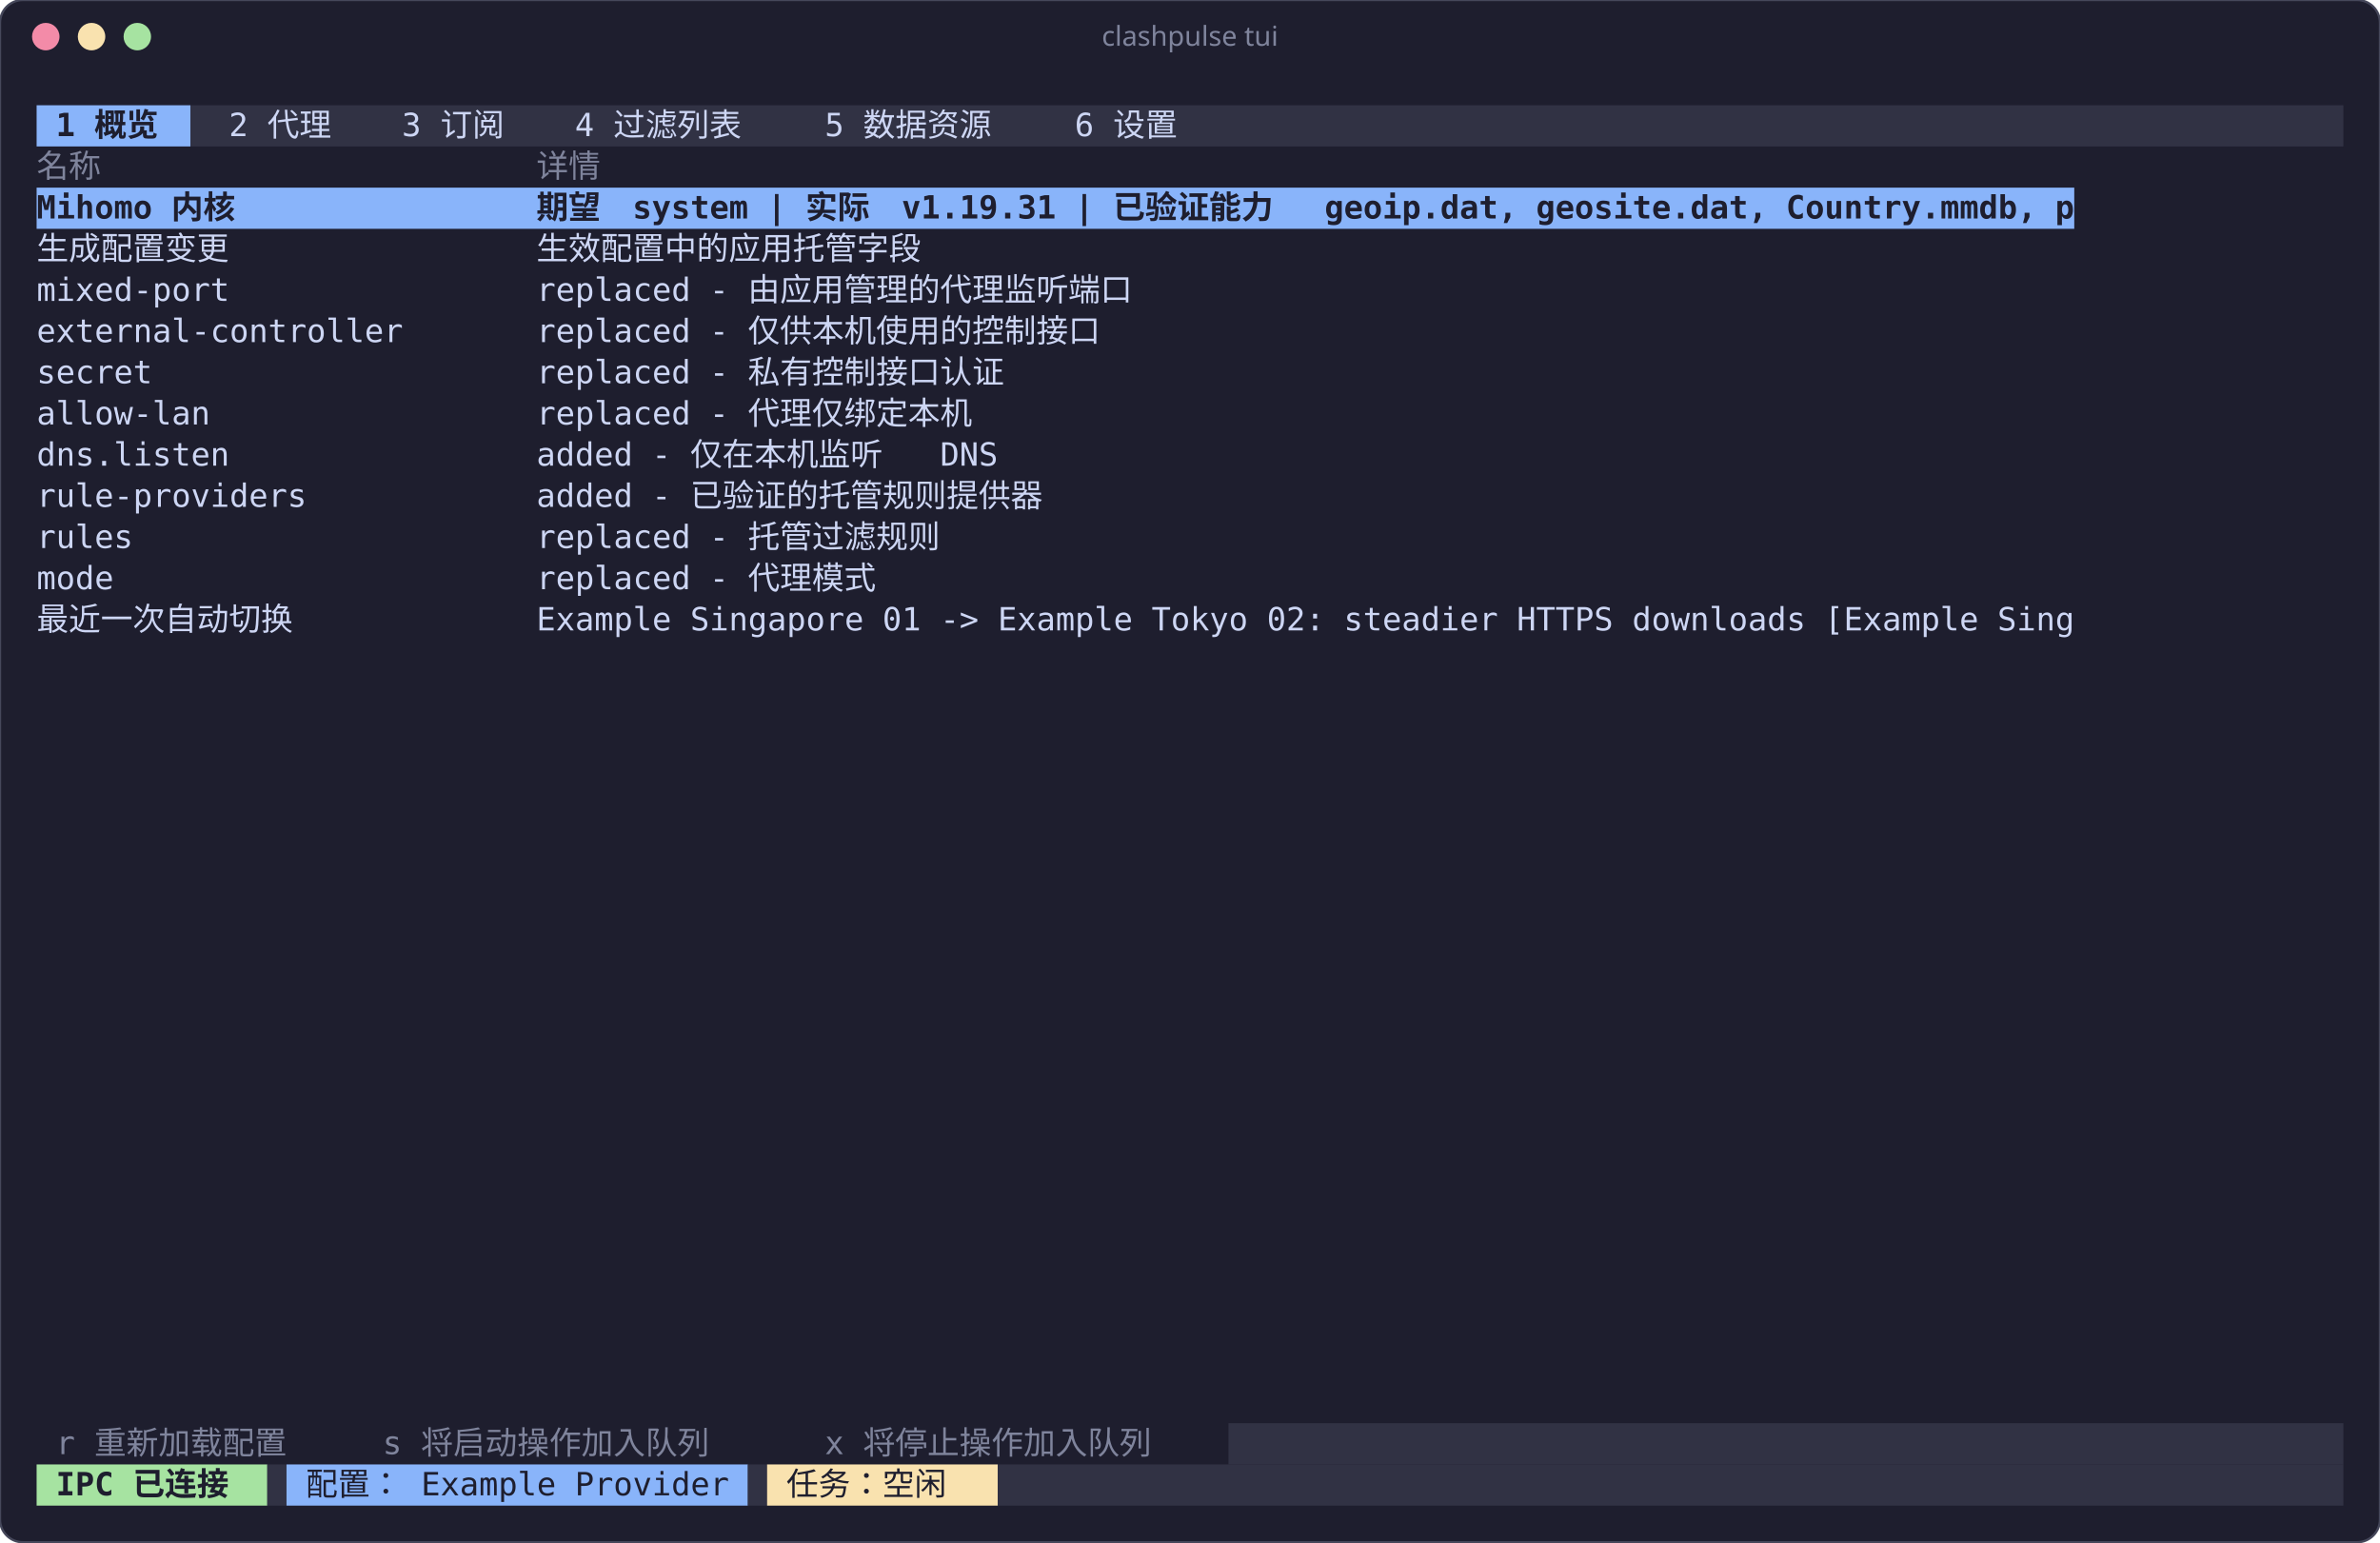
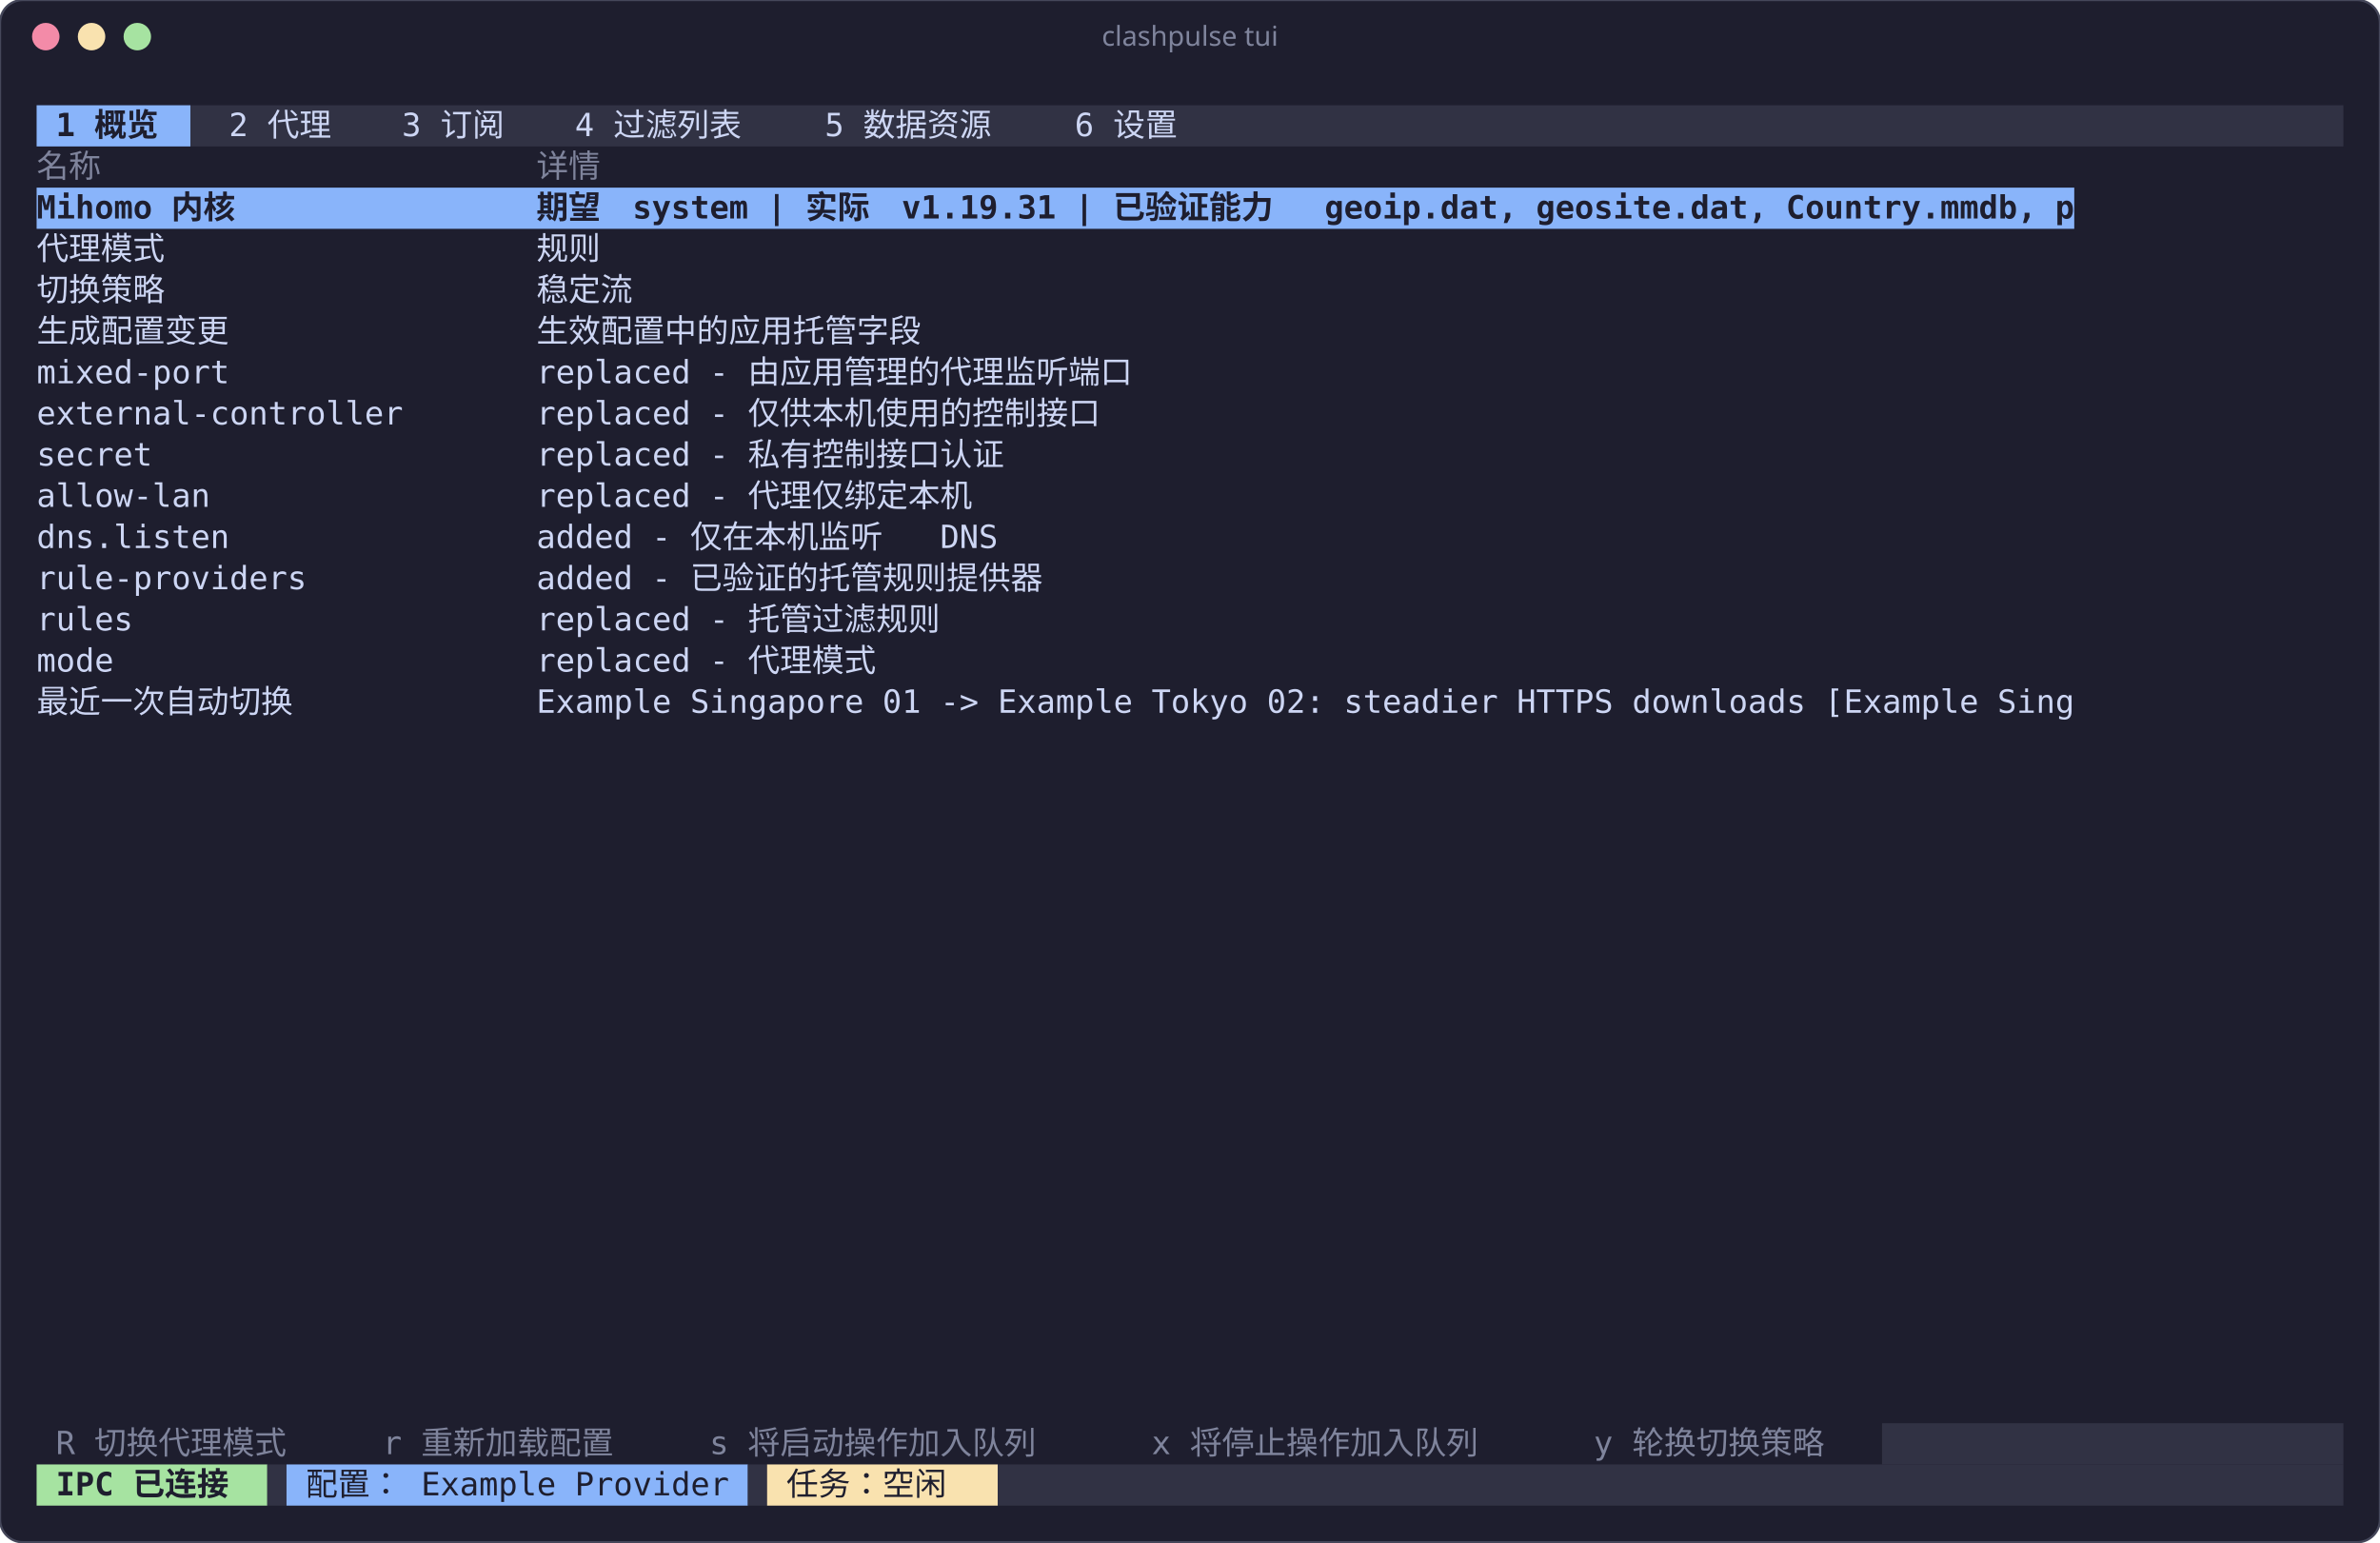
<svg xmlns="http://www.w3.org/2000/svg" width="1040" height="674" viewBox="0 0 1040 674">
  <rect width="1040" height="674" rx="10" fill="#1e1e2e" stroke="#45475a" />
  <circle cx="20" cy="16" r="6" fill="#f38ba8" />
  <circle cx="40" cy="16" r="6" fill="#f9e2af" />
  <circle cx="60" cy="16" r="6" fill="#a6e3a1" />
  <text x="520" y="20" fill="#7f849c" font-family="sans-serif" font-size="12" text-anchor="middle">clashpulse tui</text>
  <g transform="translate(16 46)" font-family="ui-monospace, 'JetBrains Mono', 'DejaVu Sans Mono', Menlo, Consolas, monospace" font-size="14">
    <rect x="0" y="0" width="67.2" height="18" fill="#89b4fa" />
    <rect x="67.2" y="0" width="940.8" height="18" fill="#313244" />
    <text x="8.4" y="13.5" fill="#1e1e2e" font-weight="bold" textLength="8.4" lengthAdjust="spacingAndGlyphs">1</text>
    <text x="25.2" y="13.5" fill="#1e1e2e" font-weight="bold" textLength="33.6" lengthAdjust="spacingAndGlyphs">概览</text>
    <text x="84" y="13.5" fill="#cdd6f4" textLength="8.4" lengthAdjust="spacingAndGlyphs">2</text>
    <text x="100.8" y="13.5" fill="#cdd6f4" textLength="33.6" lengthAdjust="spacingAndGlyphs">代理</text>
    <text x="159.6" y="13.5" fill="#cdd6f4" textLength="8.4" lengthAdjust="spacingAndGlyphs">3</text>
    <text x="176.4" y="13.5" fill="#cdd6f4" textLength="33.6" lengthAdjust="spacingAndGlyphs">订阅</text>
    <text x="235.2" y="13.5" fill="#cdd6f4" textLength="8.4" lengthAdjust="spacingAndGlyphs">4</text>
    <text x="252" y="13.5" fill="#cdd6f4" textLength="67.2" lengthAdjust="spacingAndGlyphs">过滤列表</text>
    <text x="344.4" y="13.5" fill="#cdd6f4" textLength="8.4" lengthAdjust="spacingAndGlyphs">5</text>
    <text x="361.2" y="13.5" fill="#cdd6f4" textLength="67.2" lengthAdjust="spacingAndGlyphs">数据资源</text>
    <text x="453.6" y="13.5" fill="#cdd6f4" textLength="8.4" lengthAdjust="spacingAndGlyphs">6</text>
    <text x="470.4" y="13.5" fill="#cdd6f4" textLength="33.6" lengthAdjust="spacingAndGlyphs">设置</text>
    <text x="0" y="31.5" fill="#7f849c" textLength="33.6" lengthAdjust="spacingAndGlyphs">名称</text>
    <text x="218.4" y="31.5" fill="#7f849c" textLength="33.6" lengthAdjust="spacingAndGlyphs">详情</text>
    <rect x="0" y="36" width="890.4" height="18" fill="#89b4fa" />
    <text x="0" y="49.5" fill="#1e1e2e" font-weight="bold" textLength="50.4" lengthAdjust="spacingAndGlyphs">Mihomo</text>
    <text x="58.8" y="49.5" fill="#1e1e2e" font-weight="bold" textLength="33.6" lengthAdjust="spacingAndGlyphs">内核</text>
    <text x="218.4" y="49.5" fill="#1e1e2e" font-weight="bold" textLength="33.6" lengthAdjust="spacingAndGlyphs">期望</text>
    <text x="260.4" y="49.5" fill="#1e1e2e" font-weight="bold" textLength="50.4" lengthAdjust="spacingAndGlyphs">system</text>
    <text x="319.2" y="49.5" fill="#1e1e2e" font-weight="bold" textLength="8.4" lengthAdjust="spacingAndGlyphs">|</text>
    <text x="336" y="49.5" fill="#1e1e2e" font-weight="bold" textLength="33.6" lengthAdjust="spacingAndGlyphs">实际</text>
    <text x="378" y="49.5" fill="#1e1e2e" font-weight="bold" textLength="67.2" lengthAdjust="spacingAndGlyphs">v1.19.31</text>
    <text x="453.6" y="49.5" fill="#1e1e2e" font-weight="bold" textLength="8.4" lengthAdjust="spacingAndGlyphs">|</text>
    <text x="470.4" y="49.5" fill="#1e1e2e" font-weight="bold" textLength="84" lengthAdjust="spacingAndGlyphs">已验证能力</text>
    <text x="562.8" y="49.5" fill="#1e1e2e" font-weight="bold" textLength="84" lengthAdjust="spacingAndGlyphs">geoip.dat,</text>
    <text x="655.2" y="49.5" fill="#1e1e2e" font-weight="bold" textLength="100.8" lengthAdjust="spacingAndGlyphs">geosite.dat,</text>
    <text x="764.4" y="49.5" fill="#1e1e2e" font-weight="bold" textLength="109.2" lengthAdjust="spacingAndGlyphs">Country.mmdb,</text>
    <text x="882" y="49.5" fill="#1e1e2e" font-weight="bold" textLength="8.4" lengthAdjust="spacingAndGlyphs">p</text>
-     <text x="0" y="67.5" fill="#cdd6f4" textLength="100.8" lengthAdjust="spacingAndGlyphs">生成配置变更</text>
-     <text x="218.4" y="67.5" fill="#cdd6f4" textLength="201.6" lengthAdjust="spacingAndGlyphs">生效配置中的应用托管字段</text>
-     <text x="0" y="85.5" fill="#cdd6f4" textLength="84" lengthAdjust="spacingAndGlyphs">mixed-port</text>
-     <text x="218.4" y="85.5" fill="#cdd6f4" textLength="67.2" lengthAdjust="spacingAndGlyphs">replaced</text>
-     <text x="294" y="85.5" fill="#cdd6f4" textLength="8.4" lengthAdjust="spacingAndGlyphs">-</text>
-     <text x="310.8" y="85.5" fill="#cdd6f4" textLength="201.6" lengthAdjust="spacingAndGlyphs">由应用管理的代理监听端口</text>
-     <text x="0" y="103.5" fill="#cdd6f4" textLength="159.6" lengthAdjust="spacingAndGlyphs">external-controller</text>
-     <text x="218.4" y="103.5" fill="#cdd6f4" textLength="67.2" lengthAdjust="spacingAndGlyphs">replaced</text>
-     <text x="294" y="103.5" fill="#cdd6f4" textLength="8.4" lengthAdjust="spacingAndGlyphs">-</text>
-     <text x="310.8" y="103.5" fill="#cdd6f4" textLength="184.8" lengthAdjust="spacingAndGlyphs">仅供本机使用的控制接口</text>
-     <text x="0" y="121.5" fill="#cdd6f4" textLength="50.4" lengthAdjust="spacingAndGlyphs">secret</text>
+     <text x="0" y="67.5" fill="#cdd6f4" textLength="67.2" lengthAdjust="spacingAndGlyphs">代理模式</text>
+     <text x="218.4" y="67.5" fill="#cdd6f4" textLength="33.6" lengthAdjust="spacingAndGlyphs">规则</text>
+     <text x="0" y="85.5" fill="#cdd6f4" textLength="67.2" lengthAdjust="spacingAndGlyphs">切换策略</text>
+     <text x="218.4" y="85.5" fill="#cdd6f4" textLength="50.4" lengthAdjust="spacingAndGlyphs">稳定流</text>
+     <text x="0" y="103.5" fill="#cdd6f4" textLength="100.8" lengthAdjust="spacingAndGlyphs">生成配置变更</text>
+     <text x="218.4" y="103.5" fill="#cdd6f4" textLength="201.6" lengthAdjust="spacingAndGlyphs">生效配置中的应用托管字段</text>
+     <text x="0" y="121.5" fill="#cdd6f4" textLength="84" lengthAdjust="spacingAndGlyphs">mixed-port</text>
    <text x="218.4" y="121.5" fill="#cdd6f4" textLength="67.2" lengthAdjust="spacingAndGlyphs">replaced</text>
    <text x="294" y="121.5" fill="#cdd6f4" textLength="8.4" lengthAdjust="spacingAndGlyphs">-</text>
-     <text x="310.8" y="121.5" fill="#cdd6f4" textLength="134.4" lengthAdjust="spacingAndGlyphs">私有控制接口认证</text>
-     <text x="0" y="139.5" fill="#cdd6f4" textLength="75.6" lengthAdjust="spacingAndGlyphs">allow-lan</text>
+     <text x="310.8" y="121.5" fill="#cdd6f4" textLength="201.6" lengthAdjust="spacingAndGlyphs">由应用管理的代理监听端口</text>
+     <text x="0" y="139.5" fill="#cdd6f4" textLength="159.6" lengthAdjust="spacingAndGlyphs">external-controller</text>
    <text x="218.4" y="139.5" fill="#cdd6f4" textLength="67.2" lengthAdjust="spacingAndGlyphs">replaced</text>
    <text x="294" y="139.5" fill="#cdd6f4" textLength="8.4" lengthAdjust="spacingAndGlyphs">-</text>
-     <text x="310.8" y="139.5" fill="#cdd6f4" textLength="117.6" lengthAdjust="spacingAndGlyphs">代理仅绑定本机</text>
-     <text x="0" y="157.5" fill="#cdd6f4" textLength="84" lengthAdjust="spacingAndGlyphs">dns.listen</text>
-     <text x="218.4" y="157.5" fill="#cdd6f4" textLength="42" lengthAdjust="spacingAndGlyphs">added</text>
-     <text x="268.8" y="157.5" fill="#cdd6f4" textLength="8.4" lengthAdjust="spacingAndGlyphs">-</text>
-     <text x="285.6" y="157.5" fill="#cdd6f4" textLength="100.8" lengthAdjust="spacingAndGlyphs">仅在本机监听</text>
-     <text x="394.8" y="157.5" fill="#cdd6f4" textLength="25.2" lengthAdjust="spacingAndGlyphs">DNS</text>
-     <text x="0" y="175.5" fill="#cdd6f4" textLength="117.6" lengthAdjust="spacingAndGlyphs">rule-providers</text>
-     <text x="218.4" y="175.5" fill="#cdd6f4" textLength="42" lengthAdjust="spacingAndGlyphs">added</text>
-     <text x="268.8" y="175.5" fill="#cdd6f4" textLength="8.4" lengthAdjust="spacingAndGlyphs">-</text>
-     <text x="285.6" y="175.5" fill="#cdd6f4" textLength="184.8" lengthAdjust="spacingAndGlyphs">已验证的托管规则提供器</text>
-     <text x="0" y="193.5" fill="#cdd6f4" textLength="42" lengthAdjust="spacingAndGlyphs">rules</text>
-     <text x="218.4" y="193.5" fill="#cdd6f4" textLength="67.2" lengthAdjust="spacingAndGlyphs">replaced</text>
-     <text x="294" y="193.5" fill="#cdd6f4" textLength="8.4" lengthAdjust="spacingAndGlyphs">-</text>
-     <text x="310.8" y="193.5" fill="#cdd6f4" textLength="100.8" lengthAdjust="spacingAndGlyphs">托管过滤规则</text>
-     <text x="0" y="211.5" fill="#cdd6f4" textLength="33.6" lengthAdjust="spacingAndGlyphs">mode</text>
-     <text x="218.4" y="211.5" fill="#cdd6f4" textLength="67.2" lengthAdjust="spacingAndGlyphs">replaced</text>
-     <text x="294" y="211.5" fill="#cdd6f4" textLength="8.4" lengthAdjust="spacingAndGlyphs">-</text>
-     <text x="310.8" y="211.5" fill="#cdd6f4" textLength="67.2" lengthAdjust="spacingAndGlyphs">代理模式</text>
-     <text x="0" y="229.5" fill="#cdd6f4" textLength="134.4" lengthAdjust="spacingAndGlyphs">最近一次自动切换</text>
-     <text x="218.4" y="229.5" fill="#cdd6f4" textLength="58.8" lengthAdjust="spacingAndGlyphs">Example</text>
-     <text x="285.6" y="229.5" fill="#cdd6f4" textLength="75.6" lengthAdjust="spacingAndGlyphs">Singapore</text>
-     <text x="369.6" y="229.5" fill="#cdd6f4" textLength="16.8" lengthAdjust="spacingAndGlyphs">01</text>
-     <text x="394.8" y="229.5" fill="#cdd6f4" textLength="16.8" lengthAdjust="spacingAndGlyphs">-&gt;</text>
-     <text x="420" y="229.5" fill="#cdd6f4" textLength="58.8" lengthAdjust="spacingAndGlyphs">Example</text>
-     <text x="487.2" y="229.5" fill="#cdd6f4" textLength="42" lengthAdjust="spacingAndGlyphs">Tokyo</text>
-     <text x="537.6" y="229.5" fill="#cdd6f4" textLength="25.2" lengthAdjust="spacingAndGlyphs">02:</text>
-     <text x="571.2" y="229.5" fill="#cdd6f4" textLength="67.2" lengthAdjust="spacingAndGlyphs">steadier</text>
-     <text x="646.8" y="229.5" fill="#cdd6f4" textLength="42" lengthAdjust="spacingAndGlyphs">HTTPS</text>
-     <text x="697.2" y="229.5" fill="#cdd6f4" textLength="75.6" lengthAdjust="spacingAndGlyphs">downloads</text>
-     <text x="781.2" y="229.5" fill="#cdd6f4" textLength="67.2" lengthAdjust="spacingAndGlyphs">[Example</text>
-     <text x="856.8" y="229.5" fill="#cdd6f4" textLength="33.6" lengthAdjust="spacingAndGlyphs">Sing</text>
-     <rect x="520.8" y="576" width="487.2" height="18" fill="#313244" />
-     <text x="8.4" y="589.5" fill="#7f849c" textLength="8.4" lengthAdjust="spacingAndGlyphs">r</text>
-     <text x="25.2" y="589.5" fill="#7f849c" textLength="100.8" lengthAdjust="spacingAndGlyphs">重新加载配置</text>
-     <text x="151.2" y="589.5" fill="#7f849c" textLength="8.4" lengthAdjust="spacingAndGlyphs">s</text>
-     <text x="168" y="589.5" fill="#7f849c" textLength="151.2" lengthAdjust="spacingAndGlyphs">将启动操作加入队列</text>
-     <text x="344.4" y="589.5" fill="#7f849c" textLength="8.4" lengthAdjust="spacingAndGlyphs">x</text>
-     <text x="361.2" y="589.5" fill="#7f849c" textLength="151.2" lengthAdjust="spacingAndGlyphs">将停止操作加入队列</text>
+     <text x="310.8" y="139.5" fill="#cdd6f4" textLength="184.8" lengthAdjust="spacingAndGlyphs">仅供本机使用的控制接口</text>
+     <text x="0" y="157.5" fill="#cdd6f4" textLength="50.4" lengthAdjust="spacingAndGlyphs">secret</text>
+     <text x="218.4" y="157.5" fill="#cdd6f4" textLength="67.2" lengthAdjust="spacingAndGlyphs">replaced</text>
+     <text x="294" y="157.5" fill="#cdd6f4" textLength="8.4" lengthAdjust="spacingAndGlyphs">-</text>
+     <text x="310.8" y="157.5" fill="#cdd6f4" textLength="134.4" lengthAdjust="spacingAndGlyphs">私有控制接口认证</text>
+     <text x="0" y="175.5" fill="#cdd6f4" textLength="75.6" lengthAdjust="spacingAndGlyphs">allow-lan</text>
+     <text x="218.4" y="175.5" fill="#cdd6f4" textLength="67.2" lengthAdjust="spacingAndGlyphs">replaced</text>
+     <text x="294" y="175.5" fill="#cdd6f4" textLength="8.4" lengthAdjust="spacingAndGlyphs">-</text>
+     <text x="310.8" y="175.5" fill="#cdd6f4" textLength="117.6" lengthAdjust="spacingAndGlyphs">代理仅绑定本机</text>
+     <text x="0" y="193.5" fill="#cdd6f4" textLength="84" lengthAdjust="spacingAndGlyphs">dns.listen</text>
+     <text x="218.4" y="193.5" fill="#cdd6f4" textLength="42" lengthAdjust="spacingAndGlyphs">added</text>
+     <text x="268.8" y="193.5" fill="#cdd6f4" textLength="8.4" lengthAdjust="spacingAndGlyphs">-</text>
+     <text x="285.6" y="193.5" fill="#cdd6f4" textLength="100.8" lengthAdjust="spacingAndGlyphs">仅在本机监听</text>
+     <text x="394.8" y="193.5" fill="#cdd6f4" textLength="25.2" lengthAdjust="spacingAndGlyphs">DNS</text>
+     <text x="0" y="211.5" fill="#cdd6f4" textLength="117.6" lengthAdjust="spacingAndGlyphs">rule-providers</text>
+     <text x="218.4" y="211.5" fill="#cdd6f4" textLength="42" lengthAdjust="spacingAndGlyphs">added</text>
+     <text x="268.8" y="211.5" fill="#cdd6f4" textLength="8.4" lengthAdjust="spacingAndGlyphs">-</text>
+     <text x="285.6" y="211.5" fill="#cdd6f4" textLength="184.8" lengthAdjust="spacingAndGlyphs">已验证的托管规则提供器</text>
+     <text x="0" y="229.5" fill="#cdd6f4" textLength="42" lengthAdjust="spacingAndGlyphs">rules</text>
+     <text x="218.4" y="229.5" fill="#cdd6f4" textLength="67.2" lengthAdjust="spacingAndGlyphs">replaced</text>
+     <text x="294" y="229.5" fill="#cdd6f4" textLength="8.4" lengthAdjust="spacingAndGlyphs">-</text>
+     <text x="310.8" y="229.5" fill="#cdd6f4" textLength="100.8" lengthAdjust="spacingAndGlyphs">托管过滤规则</text>
+     <text x="0" y="247.5" fill="#cdd6f4" textLength="33.6" lengthAdjust="spacingAndGlyphs">mode</text>
+     <text x="218.4" y="247.5" fill="#cdd6f4" textLength="67.2" lengthAdjust="spacingAndGlyphs">replaced</text>
+     <text x="294" y="247.5" fill="#cdd6f4" textLength="8.4" lengthAdjust="spacingAndGlyphs">-</text>
+     <text x="310.8" y="247.5" fill="#cdd6f4" textLength="67.2" lengthAdjust="spacingAndGlyphs">代理模式</text>
+     <text x="0" y="265.5" fill="#cdd6f4" textLength="134.4" lengthAdjust="spacingAndGlyphs">最近一次自动切换</text>
+     <text x="218.4" y="265.5" fill="#cdd6f4" textLength="58.8" lengthAdjust="spacingAndGlyphs">Example</text>
+     <text x="285.6" y="265.5" fill="#cdd6f4" textLength="75.6" lengthAdjust="spacingAndGlyphs">Singapore</text>
+     <text x="369.6" y="265.5" fill="#cdd6f4" textLength="16.8" lengthAdjust="spacingAndGlyphs">01</text>
+     <text x="394.8" y="265.5" fill="#cdd6f4" textLength="16.8" lengthAdjust="spacingAndGlyphs">-&gt;</text>
+     <text x="420" y="265.5" fill="#cdd6f4" textLength="58.8" lengthAdjust="spacingAndGlyphs">Example</text>
+     <text x="487.2" y="265.5" fill="#cdd6f4" textLength="42" lengthAdjust="spacingAndGlyphs">Tokyo</text>
+     <text x="537.6" y="265.5" fill="#cdd6f4" textLength="25.2" lengthAdjust="spacingAndGlyphs">02:</text>
+     <text x="571.2" y="265.5" fill="#cdd6f4" textLength="67.2" lengthAdjust="spacingAndGlyphs">steadier</text>
+     <text x="646.8" y="265.5" fill="#cdd6f4" textLength="42" lengthAdjust="spacingAndGlyphs">HTTPS</text>
+     <text x="697.2" y="265.5" fill="#cdd6f4" textLength="75.6" lengthAdjust="spacingAndGlyphs">downloads</text>
+     <text x="781.2" y="265.5" fill="#cdd6f4" textLength="67.2" lengthAdjust="spacingAndGlyphs">[Example</text>
+     <text x="856.8" y="265.5" fill="#cdd6f4" textLength="33.6" lengthAdjust="spacingAndGlyphs">Sing</text>
+     <rect x="806.4" y="576" width="201.6" height="18" fill="#313244" />
+     <text x="8.4" y="589.5" fill="#7f849c" textLength="8.4" lengthAdjust="spacingAndGlyphs">R</text>
+     <text x="25.2" y="589.5" fill="#7f849c" textLength="100.8" lengthAdjust="spacingAndGlyphs">切换代理模式</text>
+     <text x="151.2" y="589.5" fill="#7f849c" textLength="8.4" lengthAdjust="spacingAndGlyphs">r</text>
+     <text x="168" y="589.5" fill="#7f849c" textLength="100.8" lengthAdjust="spacingAndGlyphs">重新加载配置</text>
+     <text x="294" y="589.5" fill="#7f849c" textLength="8.4" lengthAdjust="spacingAndGlyphs">s</text>
+     <text x="310.8" y="589.5" fill="#7f849c" textLength="151.2" lengthAdjust="spacingAndGlyphs">将启动操作加入队列</text>
+     <text x="487.2" y="589.5" fill="#7f849c" textLength="8.4" lengthAdjust="spacingAndGlyphs">x</text>
+     <text x="504" y="589.5" fill="#7f849c" textLength="151.2" lengthAdjust="spacingAndGlyphs">将停止操作加入队列</text>
+     <text x="680.4" y="589.5" fill="#7f849c" textLength="8.4" lengthAdjust="spacingAndGlyphs">y</text>
+     <text x="697.2" y="589.5" fill="#7f849c" textLength="100.8" lengthAdjust="spacingAndGlyphs">轮换切换策略</text>
    <rect x="0" y="594" width="100.8" height="18" fill="#a6e3a1" />
    <rect x="100.8" y="594" width="8.4" height="18" fill="#313244" />
    <rect x="109.2" y="594" width="201.6" height="18" fill="#89b4fa" />
    <rect x="310.8" y="594" width="8.4" height="18" fill="#313244" />
    <rect x="319.2" y="594" width="100.8" height="18" fill="#f9e2af" />
    <rect x="420" y="594" width="588" height="18" fill="#313244" />
    <text x="8.4" y="607.5" fill="#1e1e2e" font-weight="bold" textLength="25.2" lengthAdjust="spacingAndGlyphs">IPC</text>
    <text x="42" y="607.5" fill="#1e1e2e" font-weight="bold" textLength="50.4" lengthAdjust="spacingAndGlyphs">已连接</text>
    <text x="117.6" y="607.5" fill="#1e1e2e" textLength="50.4" lengthAdjust="spacingAndGlyphs">配置：</text>
    <text x="168" y="607.5" fill="#1e1e2e" textLength="58.8" lengthAdjust="spacingAndGlyphs">Example</text>
    <text x="235.2" y="607.5" fill="#1e1e2e" textLength="67.2" lengthAdjust="spacingAndGlyphs">Provider</text>
    <text x="327.6" y="607.5" fill="#1e1e2e" textLength="84" lengthAdjust="spacingAndGlyphs">任务：空闲</text>
  </g>
</svg>
